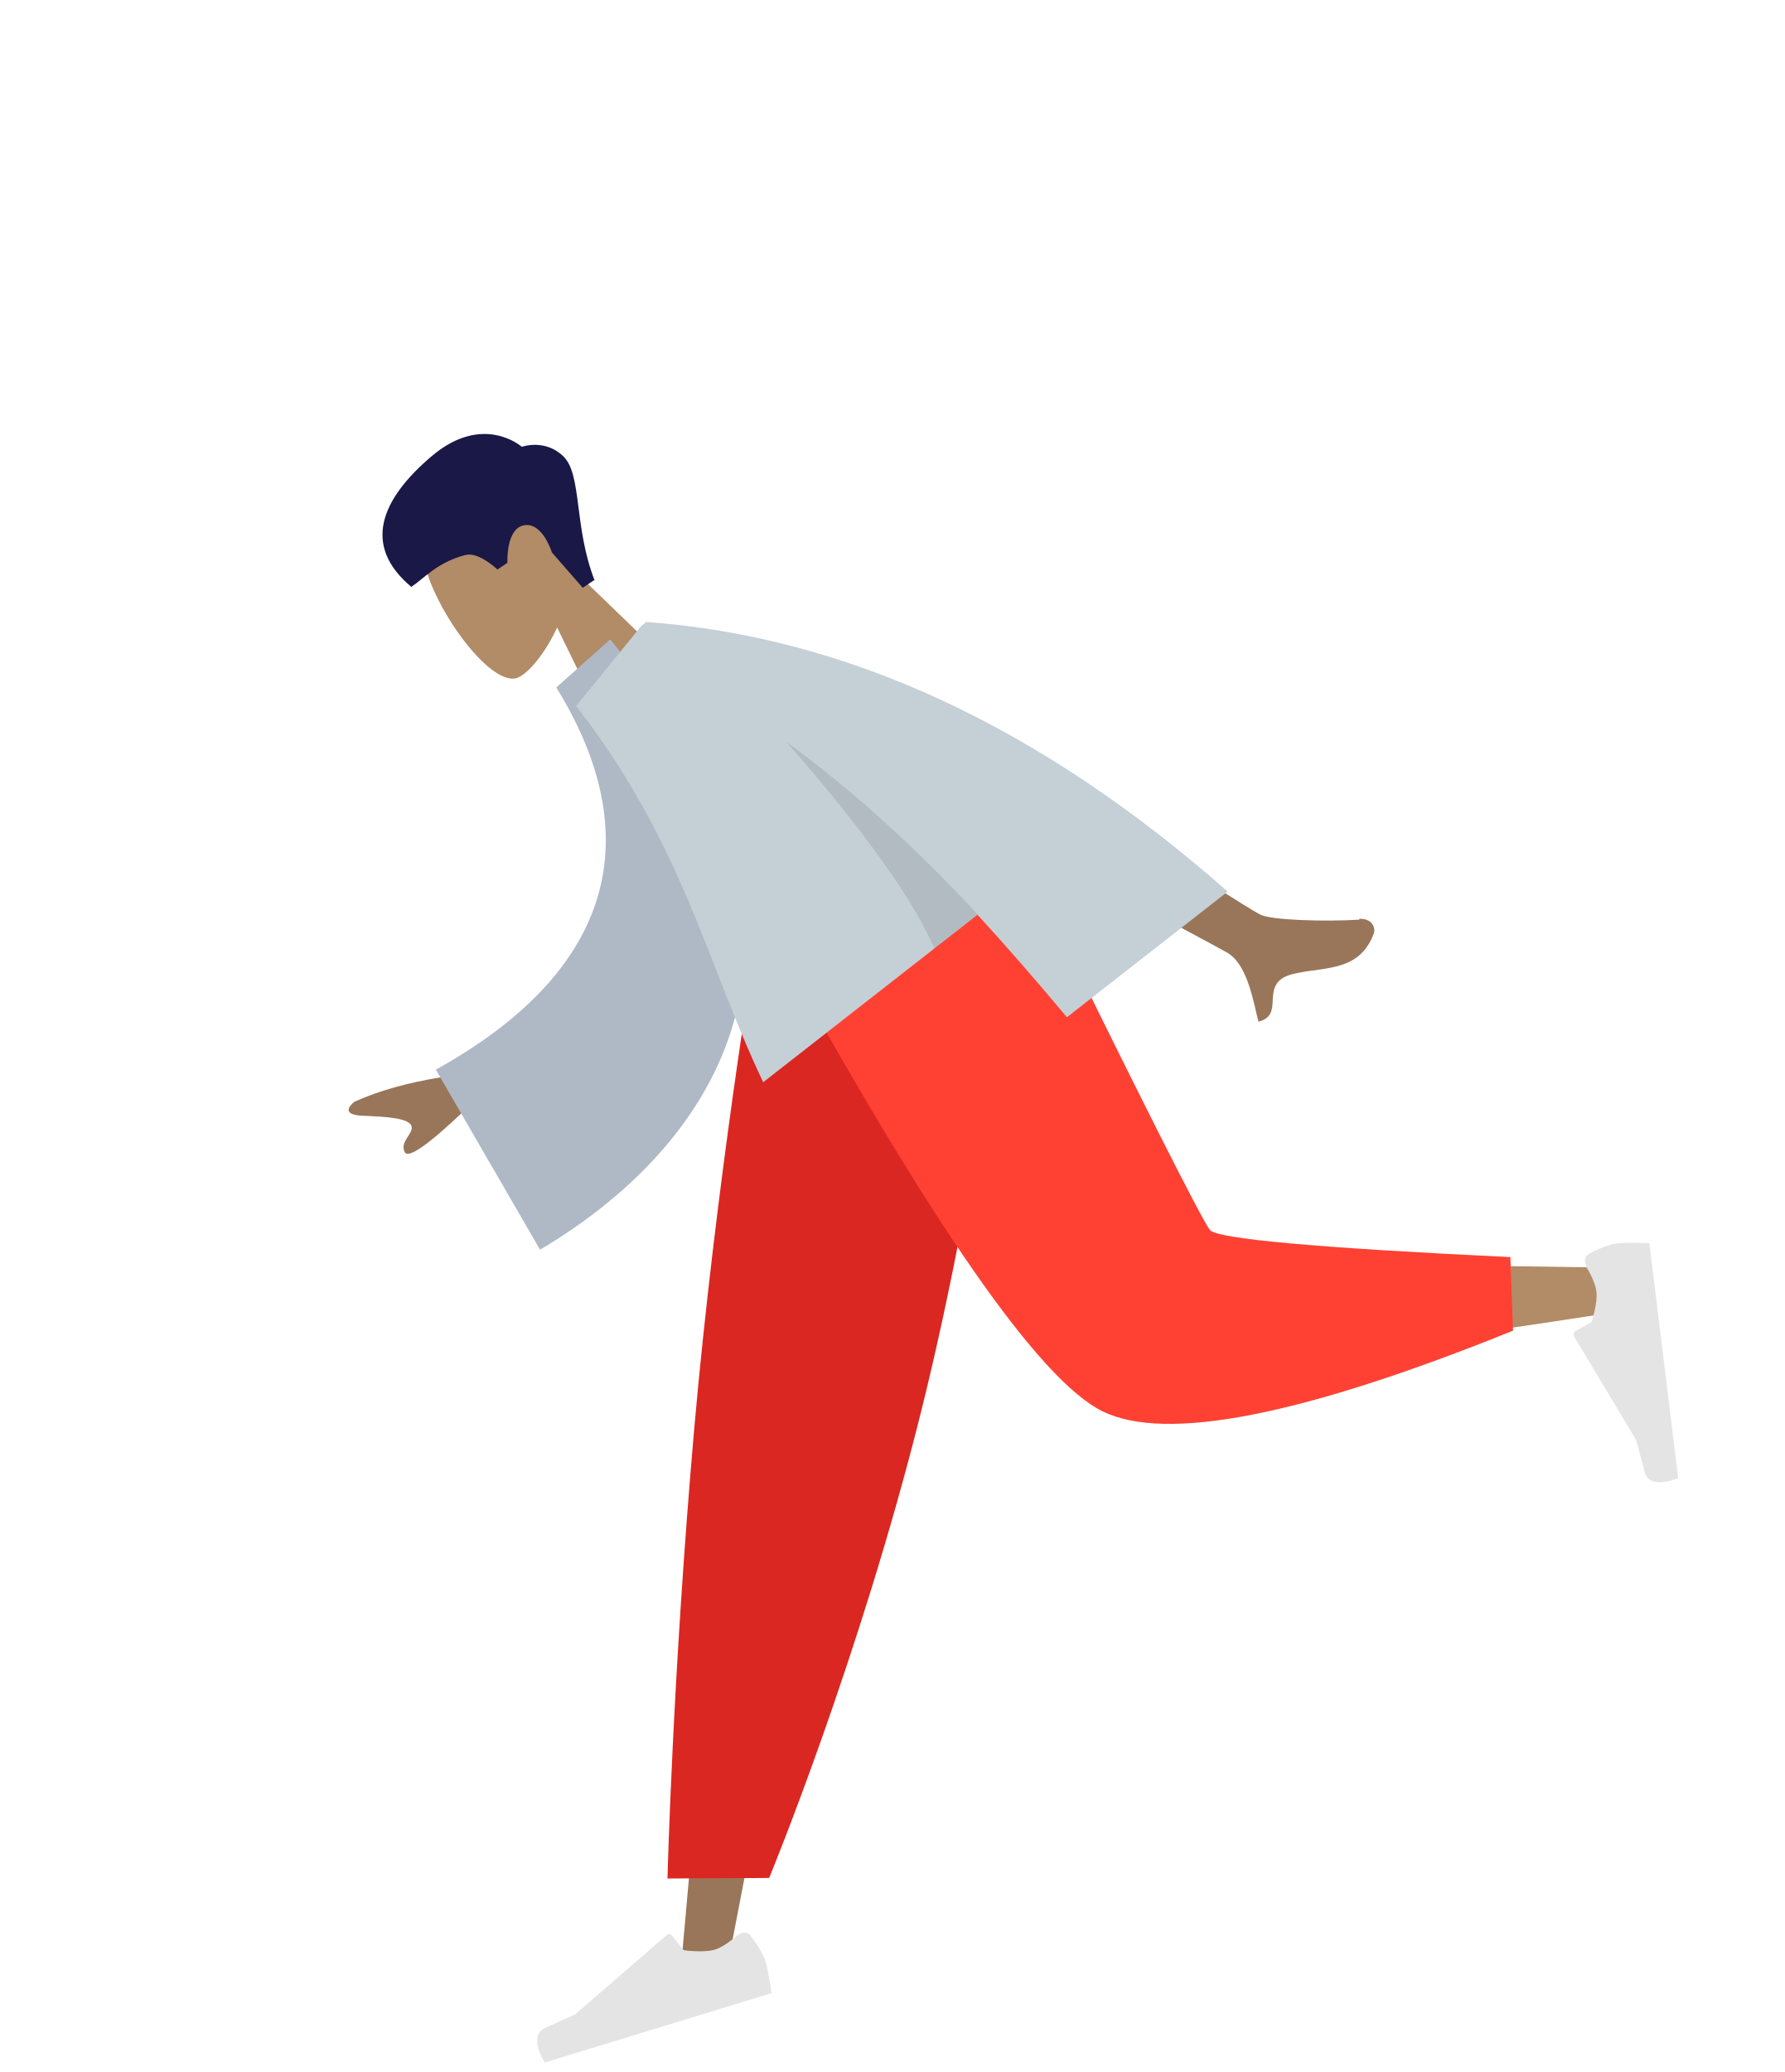
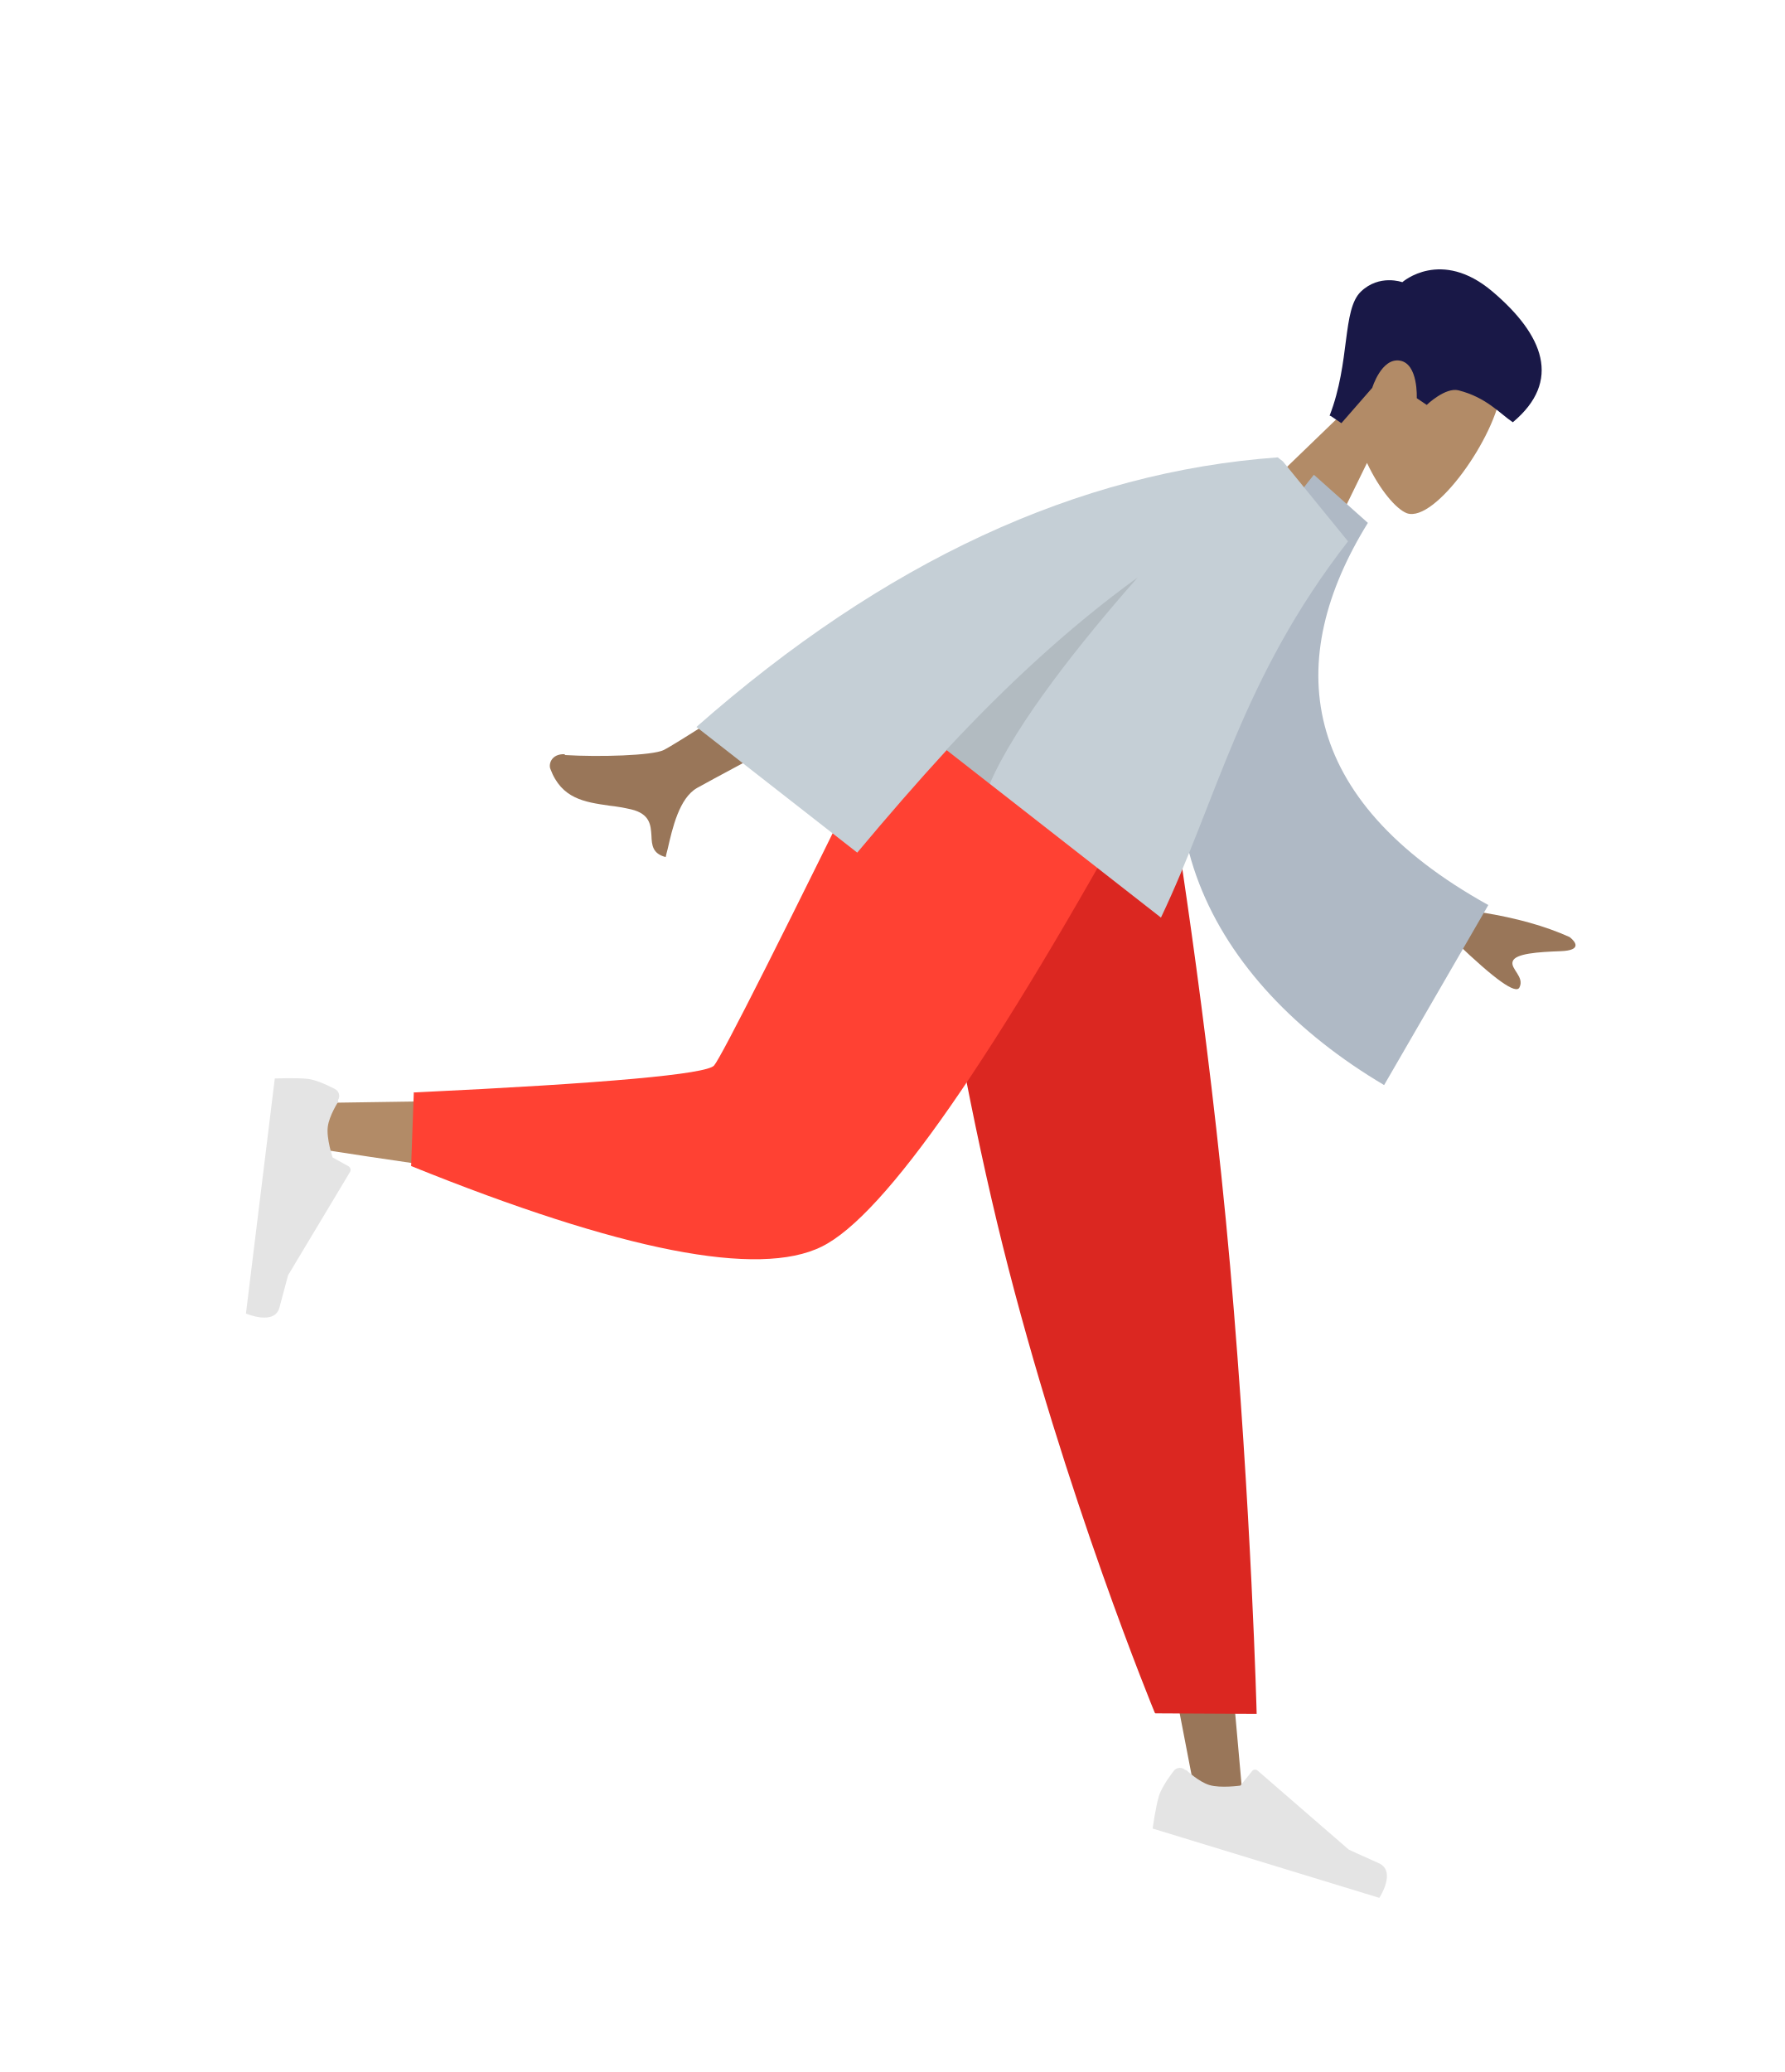
<svg xmlns="http://www.w3.org/2000/svg" width="460" height="534" viewBox="0 0 460 534">
-   <g transform="rotate(-17 230 267)">
+   <g transform="rotate(17) scale(-1,1) translate(-550,-130)">
    <g transform="scale(-1 1) rotate(17 -250 -753)">
      <path fill="rgb(178,139,103)" d="M98.2 45.9c5.7 10.8 5.1 38.1-2.3 40.1-2.9.7-9.3-1.1-15.8-5.0l4.0 28.7h-24l8.2-38.5c-4.6-5.4-7.7-12.0-7.2-19.4 1.5-21.4 31.2-16.6 37.0-5.8z" />
      <path fill="rgb(25,24,71)" d="M65.3 76.3C62.0 61.8 52.7 51.9 54.1 45.3c1.4-6.5 7.5-8.0 7.5-8.0S64.9 24.4 82.2 26.3c17.2 1.9 27.8 9.1 23.2 25.0-4.1 0-9.2-1.5-16.2 1.0-3.3 1.2-4.7 7.7-4.7 7.7h-3.1s-4.6-7.6-9.0-5.6c-4.4 2.0-2.0 9.8-2.0 9.8l-1.5 12.0h-3.3z" />
    </g>
    <g transform="matrix(-1 0 0 1 401 235)">
      <path fill="rgb(153,118,89)" d="M140.8 0l80.4 134.6 60.3 113.8h12.9L193.5 0h-52.7z" />
      <path fill="rgb(228,228,228)" d="M276.5 241.9c-1.0-.5-2.3-.0-2.7 1.0 0 0-1.8 4.5-1.8 7.4 0 2.9.9 8.5.9 8.5h61.1s2.3-7.8-2.7-8.5c-5.1-.6-8.5-1.1-8.5-1.1l-28.4-12.6c-.5-.2-1.1.0-1.3.5l-1.8 4.5s-4.7 2.2-7.7 2.2c-2.9 0-6.7-1.9-6.7-1.9z" />
      <path fill="rgb(219,39,33)" d="M264.9 230.2l25.0-7.5s-16.4-49.2-40.3-108.4C225.6 55.0 198.2 0 198.2 0h-70.8s30.5 69.6 64.6 126.4c34.1 56.8 72.7 103.7 72.7 103.7z" />
      <path fill="rgb(178,139,103)" d="M135.5 0c-7.5 47.3-22.2 107.7-23.6 109.6-.9 1.2-34.1 12.3-99.5 33.3l2.8 11.4c78.0-11.2 119.1-20.0 123.3-26.2C144.8 118.9 176.3 45.2 188.5 0h-52.9z" />
      <path fill="rgb(255,65,51)" d="M35.3 133.0l4.9 18.4c58.3 5.1 94.1 1.4 107.3-11.1C160.7 127.9 175.7 81.1 192.6 0H125.1c-10.6 66.4-16.6 101.0-17.8 103.8-1.2 2.7-25.2 12.5-71.8 29.2z" />
      <path fill="rgb(228,228,228)" d="M17.2 140.7c.3-1.1-.3-2.2-1.4-2.5 0 0-4.7-1.0-7.6-.5-2.8.5-8.2 2.4-8.2 2.4l10.6 60.1s8.1.9 7.8-4.1c-.2-5.1-.3-8.5-.3-8.5l7.5-30.2c.1-.5-.2-1.0-.7-1.2l-4.7-1.0s-3.0-4.2-3.5-7.2c-.5-2.9.7-7.0.7-7.0z" />
    </g>
    <g transform="scale(-1 1) rotate(21.0 -411 -810)">
      <path fill="rgb(153,118,89)" d="M202.5 72.8l39.4-5.3q11.8-6.5 21.7-8.9c1.8-.0 4.8.6.4 4.3s-8.9 7.7-8.1 9.7c.7 1.9 4.9 1.2 5.5 4.2.4 2.0-6.2 2.3-20.0.9L209.5 90.5l-7.0-17.6zm-171.9 108.3c7.3-5.0 17.9-13.8 19.3-16.7 2.9-5.9 28.5-82.4 28.5-82.4l21.8.0s-36.0 81.0-37.5 84.8c-2.0 4.9 1.4 12.1 3.7 17.0.3.7.6 1.4.9 2.0-3.2 1.4-4.7-.2-6.3-2.1-1.8-2.0-3.7-4.2-8.3-2.1-1.7.8-3.4 1.7-5.0 2.7-5.6 3.2-10.8 6.2-17.8 1.9-1.1-.6-2.3-3.2.6-5.3z" />
      <path fill="rgb(175,185,197)" d="M138.4 5.3l18.5 1.2c4.5 41.2 29.4 67.3 85.1 58.5l7.4 53.1c-52.0 6.7-97.7-14.1-107.1-70.4-2.4-14.5-4.3-29.7-4.0-42.4z" />
      <path fill="rgb(197,207,214)" d="M52.9 154.5q17.8-95.0 75.3-147h1.7l.0.0 25.9 5.9C155.9 58.1 170.2 86.6 177.5 119.5h-70.1c-.9 11.3-1.5 23.0-1.9 35h-52.5z" />
      <path fill="rgb(0,0,0)" fill-opacity=".1" d="M107.3 119.5c2.0-23.1 5.6-44.9 11.5-65.4-1.3 21.9-1.6 49.0 2.7 65.4h-14.2z" />
    </g>
  </g>
</svg>
